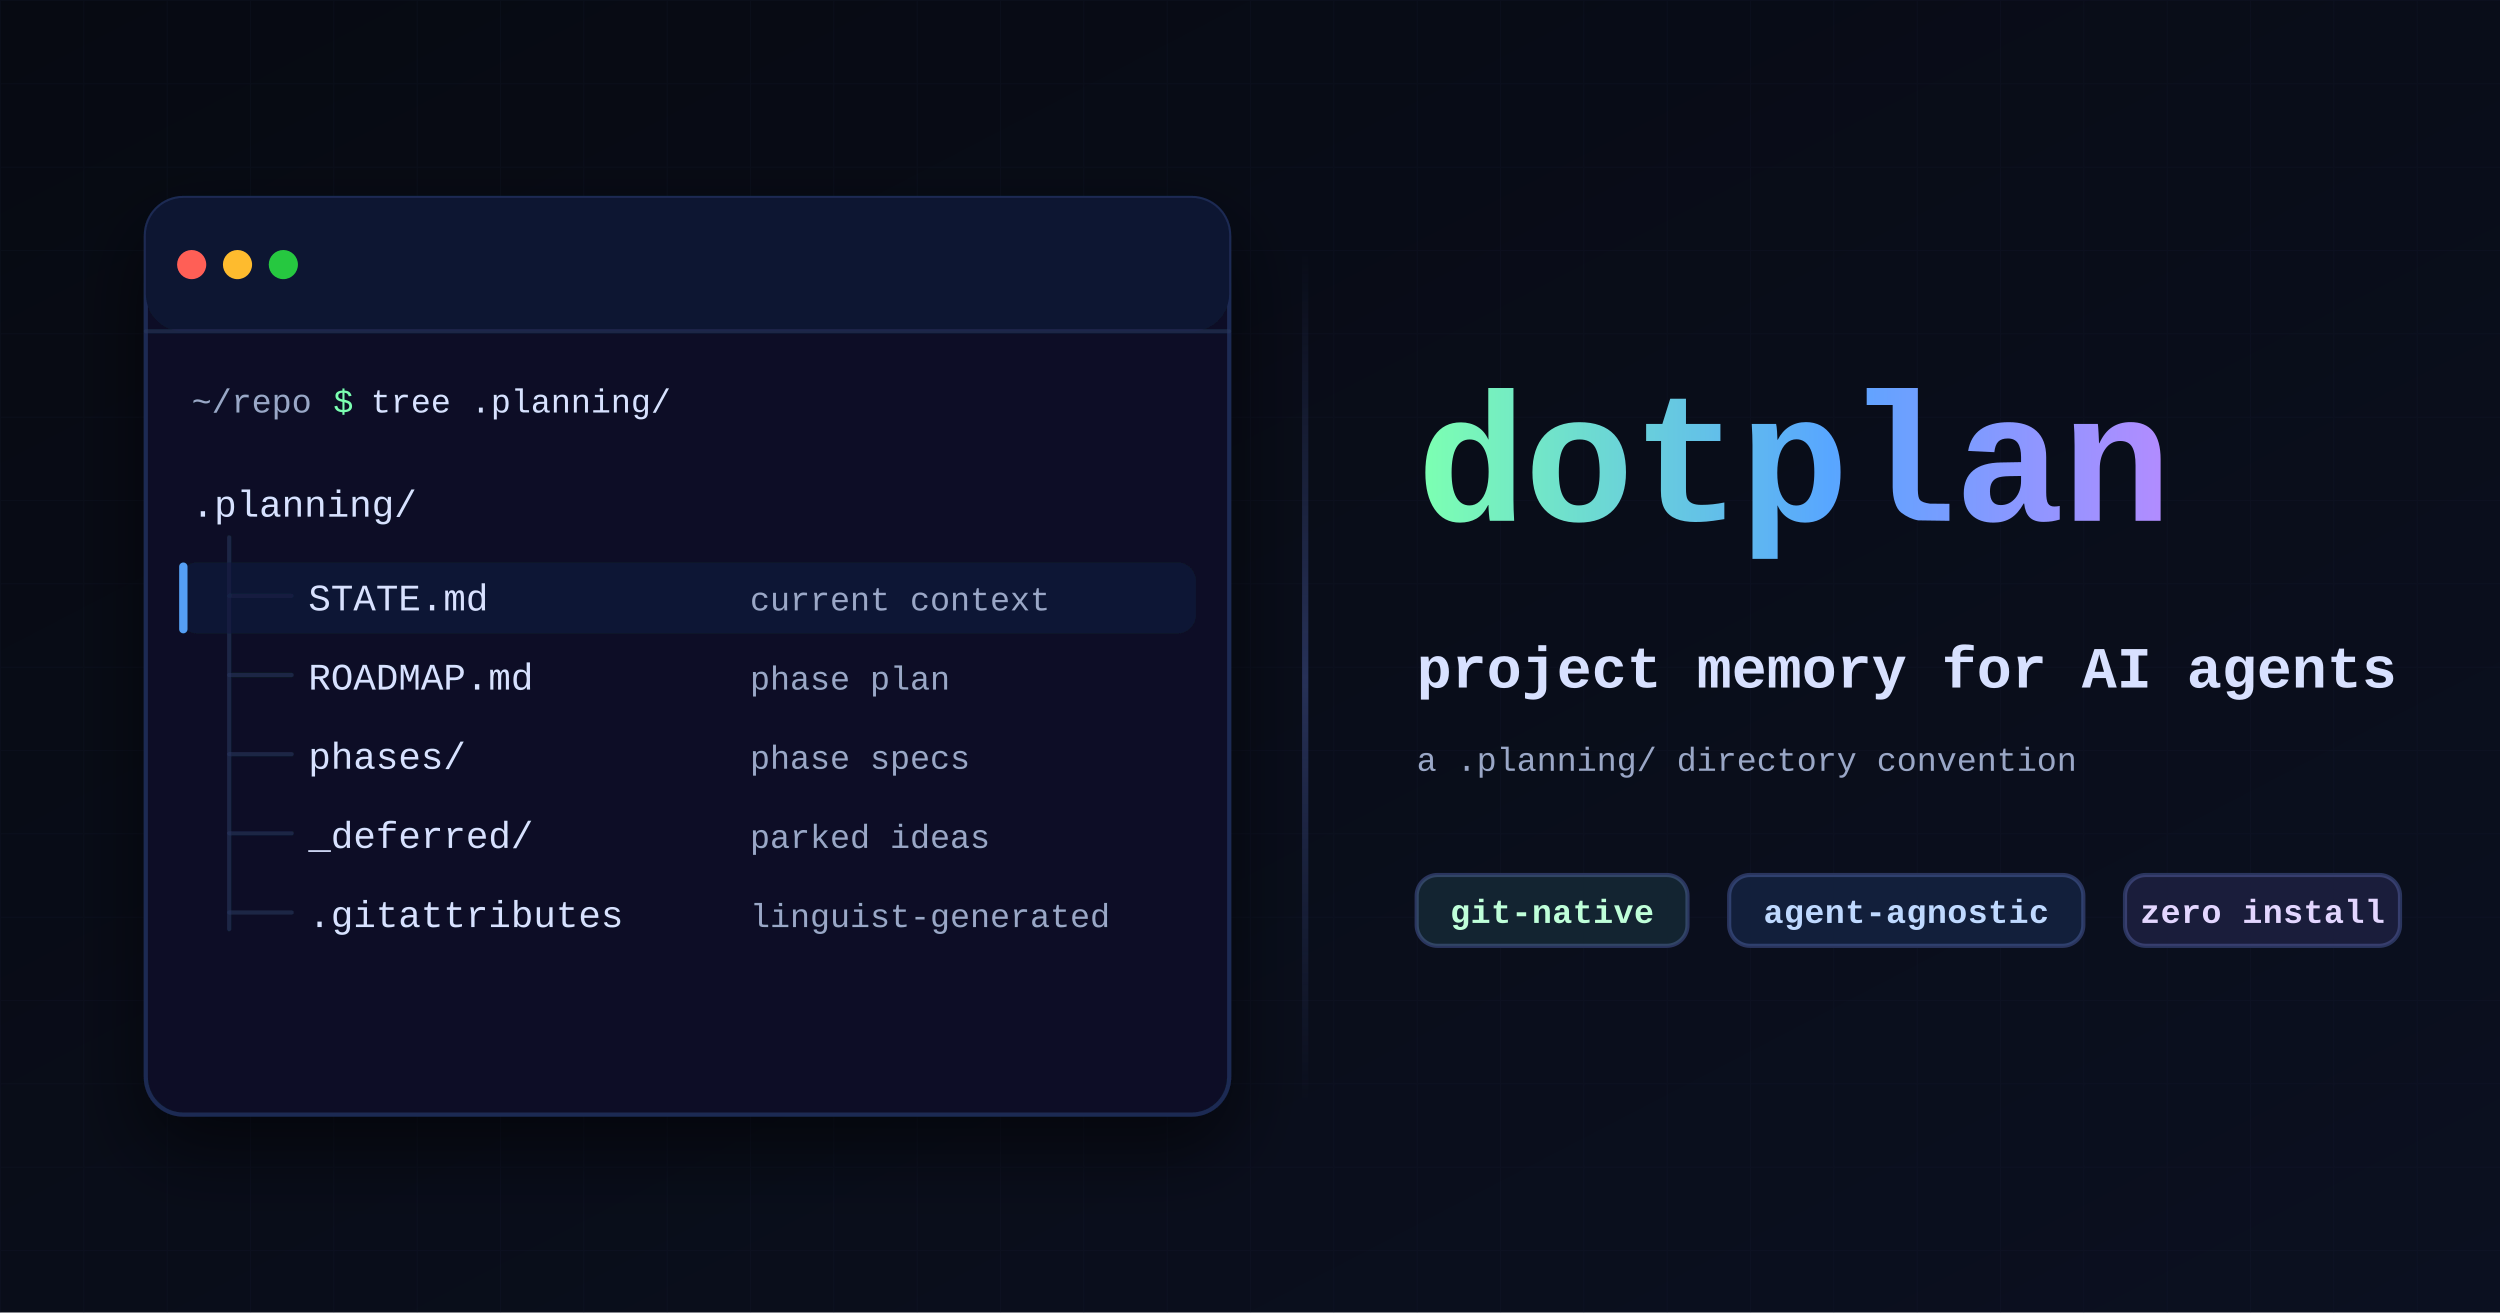
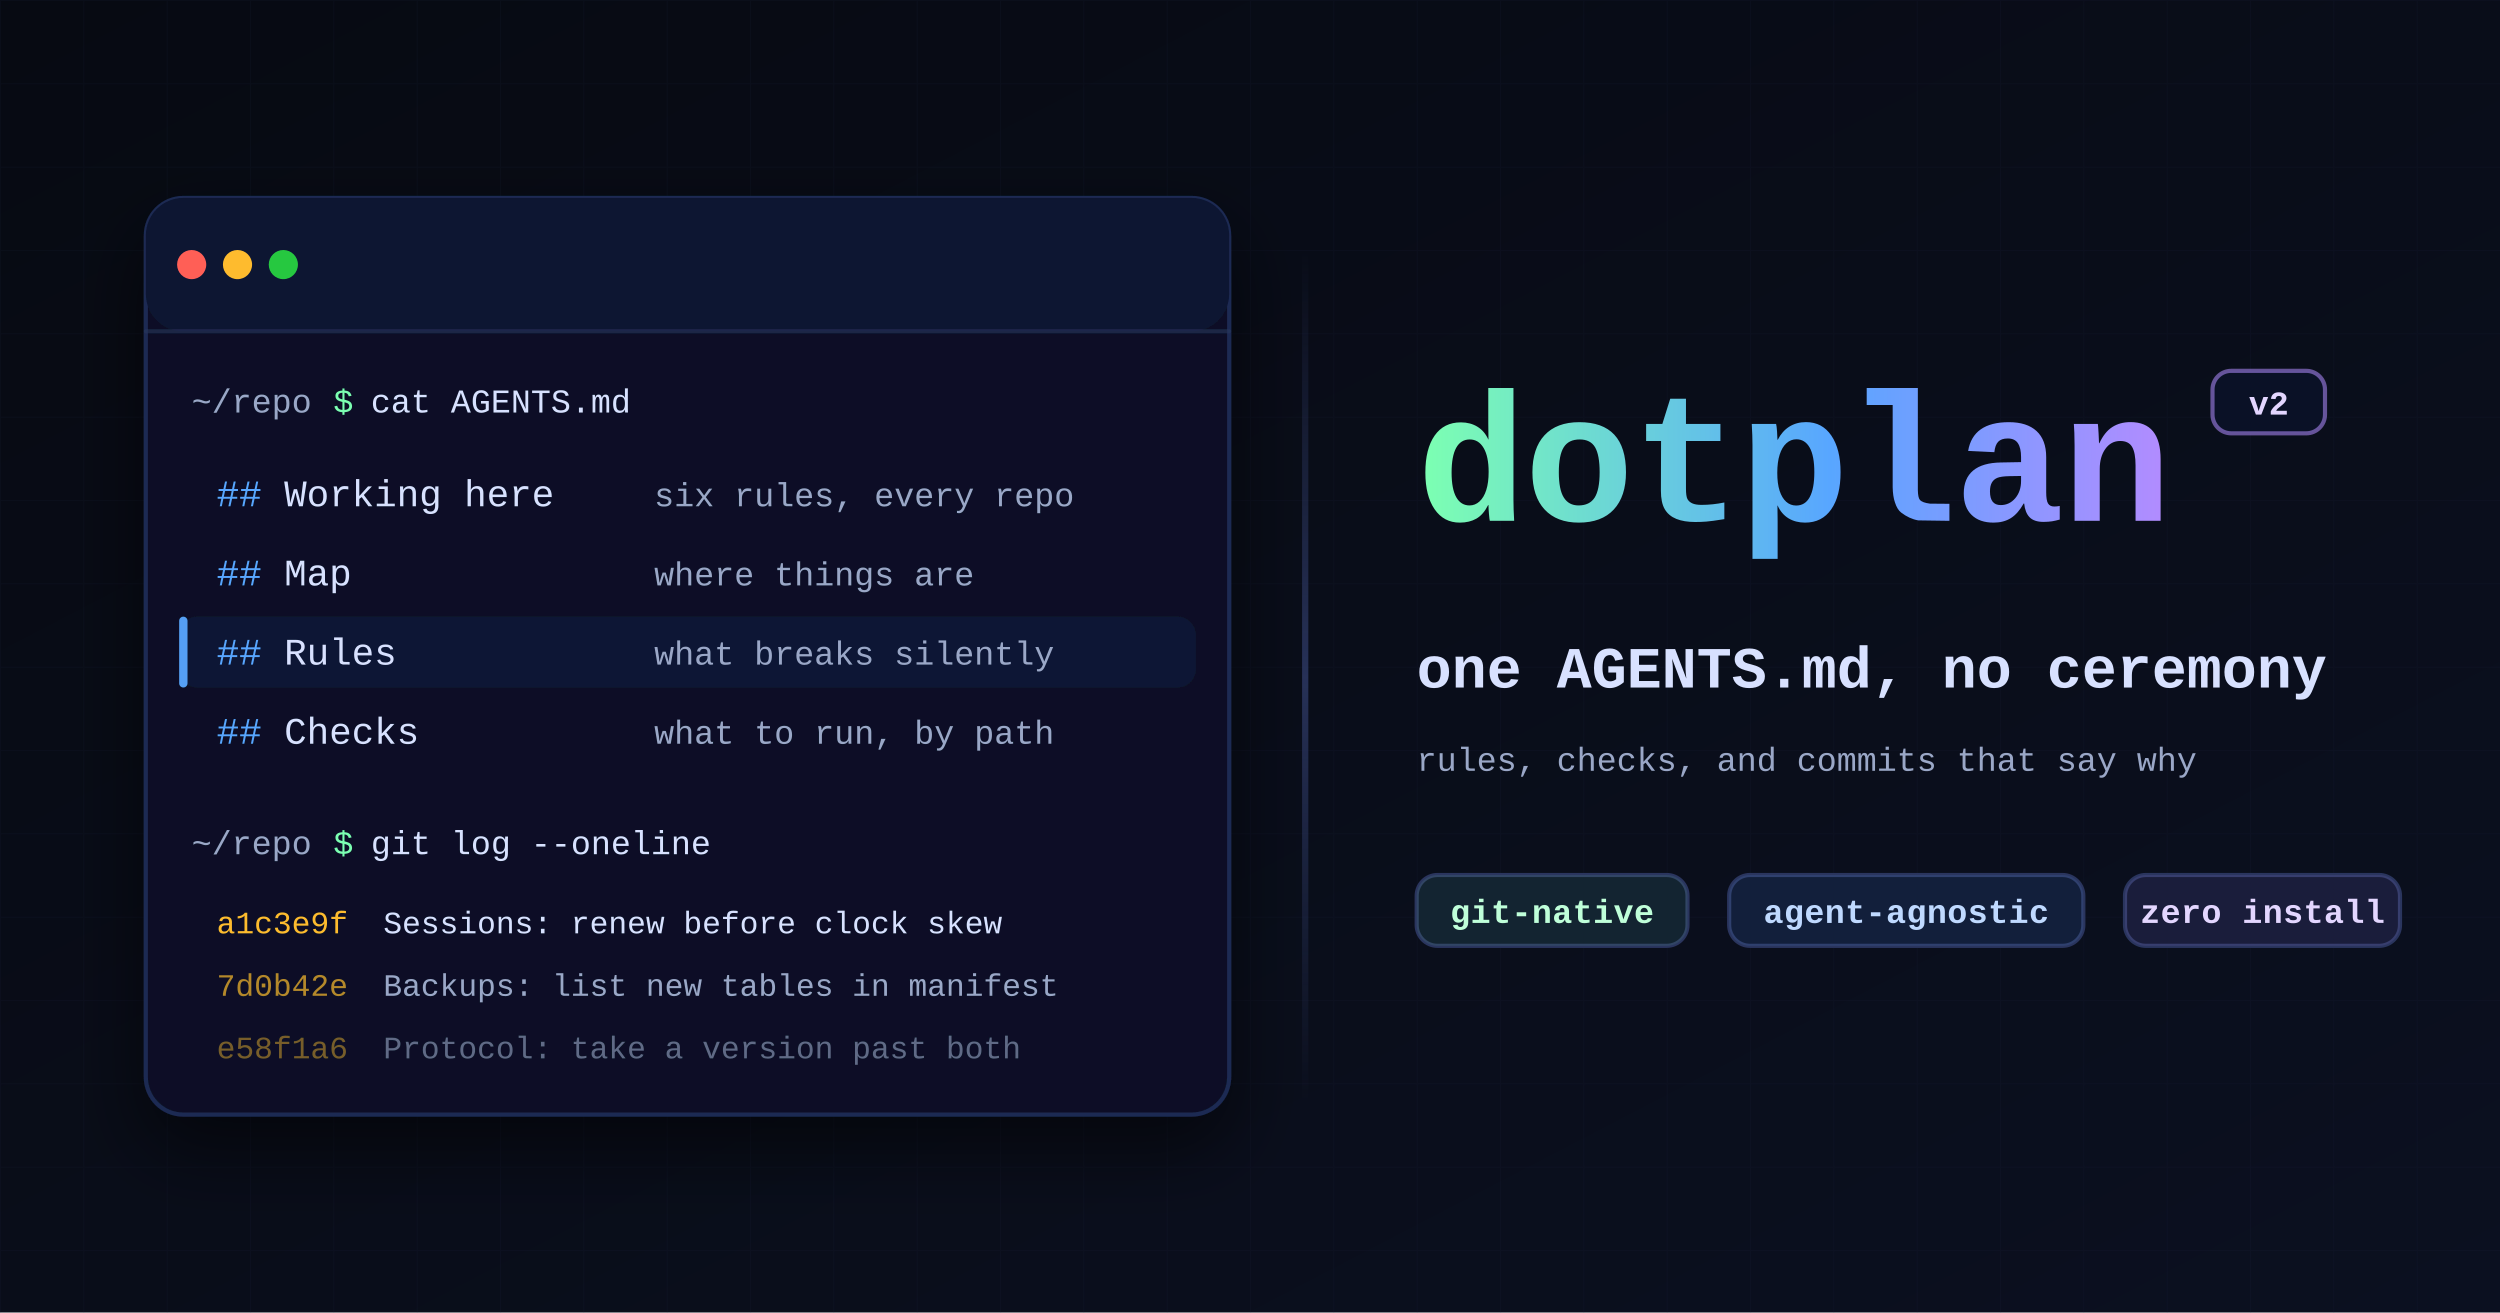
<svg xmlns="http://www.w3.org/2000/svg" width="1200" height="630" viewBox="0 0 1200 630" role="img" aria-label="dotplan banner">
  <defs>
    <linearGradient id="bg" x1="0" y1="0" x2="1" y2="1">
      <stop offset="0" stop-color="#070A12" />
      <stop offset="1" stop-color="#0B1020" />
    </linearGradient>
    <pattern id="grid" width="40" height="40" patternUnits="userSpaceOnUse">
      <path d="M40 0H0V40" fill="none" stroke="#1B2442" stroke-opacity="0.30" stroke-width="1" />
    </pattern>
    <filter id="cardShadow" x="-20%" y="-20%" width="140%" height="140%">
      <feDropShadow dx="0" dy="16" stdDeviation="18" flood-color="#000000" flood-opacity="0.55" />
    </filter>
    <linearGradient id="accent" x1="0" y1="0" x2="1" y2="0">
      <stop offset="0" stop-color="#7CFFB2" />
      <stop offset="0.55" stop-color="#58A6FF" />
      <stop offset="1" stop-color="#B18CFF" />
    </linearGradient>
    <linearGradient id="divider" x1="0" y1="0" x2="0" y2="1">
      <stop offset="0" stop-color="#2A355E" stop-opacity="0.0" />
      <stop offset="0.5" stop-color="#2A355E" stop-opacity="0.9" />
      <stop offset="1" stop-color="#2A355E" stop-opacity="0.0" />
    </linearGradient>
  </defs>
  <rect width="1200" height="630" fill="url(#bg)" />
  <rect width="1200" height="630" fill="url(#grid)" opacity="0.45" />
-   <g filter="url(#cardShadow)">
+   <g filter="url(#cardShadow)" font-family="ui-monospace, SFMono-Regular, Menlo, Monaco, Consolas, 'Liberation Mono', 'DejaVu Sans Mono', 'Courier New', monospace">
    <rect x="70" y="95" width="520" height="440" rx="18" fill="#0A1126" stroke="#1D2A52" stroke-width="2" />
    <rect x="70" y="95" width="520" height="64" rx="18" fill="#0C1633" />
    <path d="M70 159 H590" stroke="#2A355E" stroke-width="2" stroke-linecap="round" opacity="0.55" />
    <g transform="translate(92 127)">
      <circle r="7" cx="0" cy="0" fill="#FF5F57" />
      <circle r="7" cx="22" cy="0" fill="#FEBB2E" />
      <circle r="7" cx="44" cy="0" fill="#28C840" />
    </g>
-     <text x="92" y="198" font-family="ui-monospace, SFMono-Regular, Menlo, Monaco, Consolas, 'Liberation Mono', 'DejaVu Sans Mono', 'Courier New', monospace" font-size="16" fill="#9AA7C7">~/repo</text>
-     <text x="160" y="198" font-family="ui-monospace, SFMono-Regular, Menlo, Monaco, Consolas, 'Liberation Mono', 'DejaVu Sans Mono', 'Courier New', monospace" font-size="16" fill="#7CFFB2">$</text>
-     <text x="178" y="198" font-family="ui-monospace, SFMono-Regular, Menlo, Monaco, Consolas, 'Liberation Mono', 'DejaVu Sans Mono', 'Courier New', monospace" font-size="16" fill="#D8E1FF"> tree .planning/</text>
-     <text x="92" y="248" font-family="ui-monospace, SFMono-Regular, Menlo, Monaco, Consolas, 'Liberation Mono', 'DejaVu Sans Mono', 'Courier New', monospace" font-size="18" fill="#D8E1FF">.planning/</text>
-     <path d="M110 258 V 446" stroke="#2A355E" stroke-width="2" stroke-linecap="round" opacity="0.55" />
-     <path d="M110 286 H 140" stroke="#2A355E" stroke-width="2" stroke-linecap="round" opacity="0.55" />
-     <path d="M110 324 H 140" stroke="#2A355E" stroke-width="2" stroke-linecap="round" opacity="0.55" />
-     <path d="M110 362 H 140" stroke="#2A355E" stroke-width="2" stroke-linecap="round" opacity="0.55" />
-     <path d="M110 400 H 140" stroke="#2A355E" stroke-width="2" stroke-linecap="round" opacity="0.55" />
-     <path d="M110 438 H 140" stroke="#2A355E" stroke-width="2" stroke-linecap="round" opacity="0.55" />
-     <rect x="86" y="270" width="488" height="34" rx="9" fill="#0F1B3D" opacity="0.62" />
-     <rect x="86" y="270" width="4" height="34" rx="2" fill="#58A6FF" opacity="0.95" />
-     <text x="148" y="293" font-family="ui-monospace, SFMono-Regular, Menlo, Monaco, Consolas, 'Liberation Mono', 'DejaVu Sans Mono', 'Courier New', monospace" font-size="18" fill="#D8E1FF">STATE.md</text>
-     <text x="360" y="293" font-family="ui-monospace, SFMono-Regular, Menlo, Monaco, Consolas, 'Liberation Mono', 'DejaVu Sans Mono', 'Courier New', monospace" font-size="16" fill="#9AA7C7">current context</text>
-     <text x="148" y="331" font-family="ui-monospace, SFMono-Regular, Menlo, Monaco, Consolas, 'Liberation Mono', 'DejaVu Sans Mono', 'Courier New', monospace" font-size="18" fill="#D8E1FF">ROADMAP.md</text>
-     <text x="360" y="331" font-family="ui-monospace, SFMono-Regular, Menlo, Monaco, Consolas, 'Liberation Mono', 'DejaVu Sans Mono', 'Courier New', monospace" font-size="16" fill="#9AA7C7">phase plan</text>
-     <text x="148" y="369" font-family="ui-monospace, SFMono-Regular, Menlo, Monaco, Consolas, 'Liberation Mono', 'DejaVu Sans Mono', 'Courier New', monospace" font-size="18" fill="#D8E1FF">phases/</text>
-     <text x="360" y="369" font-family="ui-monospace, SFMono-Regular, Menlo, Monaco, Consolas, 'Liberation Mono', 'DejaVu Sans Mono', 'Courier New', monospace" font-size="16" fill="#9AA7C7">phase specs</text>
-     <text x="148" y="407" font-family="ui-monospace, SFMono-Regular, Menlo, Monaco, Consolas, 'Liberation Mono', 'DejaVu Sans Mono', 'Courier New', monospace" font-size="18" fill="#D8E1FF">_deferred/</text>
-     <text x="360" y="407" font-family="ui-monospace, SFMono-Regular, Menlo, Monaco, Consolas, 'Liberation Mono', 'DejaVu Sans Mono', 'Courier New', monospace" font-size="16" fill="#9AA7C7">parked ideas</text>
-     <text x="148" y="445" font-family="ui-monospace, SFMono-Regular, Menlo, Monaco, Consolas, 'Liberation Mono', 'DejaVu Sans Mono', 'Courier New', monospace" font-size="18" fill="#D8E1FF">.gitattributes</text>
-     <text x="360" y="445" font-family="ui-monospace, SFMono-Regular, Menlo, Monaco, Consolas, 'Liberation Mono', 'DejaVu Sans Mono', 'Courier New', monospace" font-size="16" fill="#9AA7C7">linguist-generated</text>
+     <text x="92" y="198" font-size="16" fill="#9AA7C7">~/repo</text>
+     <text x="160" y="198" font-size="16" fill="#7CFFB2">$</text>
+     <text x="178" y="198" font-size="16" fill="#D8E1FF"> cat AGENTS.md</text>
+     <rect x="86" y="296" width="488" height="34" rx="9" fill="#0F1B3D" opacity="0.62" />
+     <rect x="86" y="296" width="4" height="34" rx="2" fill="#58A6FF" opacity="0.95" />
+     <text x="104" y="243" font-size="18" fill="#D8E1FF">
+       <tspan fill="#58A6FF">##</tspan> Working here</text>
+     <text x="314" y="243" font-size="16" fill="#9AA7C7">six rules, every repo</text>
+     <text x="104" y="281" font-size="18" fill="#D8E1FF">
+       <tspan fill="#58A6FF">##</tspan> Map</text>
+     <text x="314" y="281" font-size="16" fill="#9AA7C7">where things are</text>
+     <text x="104" y="319" font-size="18" fill="#D8E1FF">
+       <tspan fill="#58A6FF">##</tspan> Rules</text>
+     <text x="314" y="319" font-size="16" fill="#9AA7C7">what breaks silently</text>
+     <text x="104" y="357" font-size="18" fill="#D8E1FF">
+       <tspan fill="#58A6FF">##</tspan> Checks</text>
+     <text x="314" y="357" font-size="16" fill="#9AA7C7">what to run, by path</text>
+     <text x="92" y="410" font-size="16" fill="#9AA7C7">~/repo</text>
+     <text x="160" y="410" font-size="16" fill="#7CFFB2">$</text>
+     <text x="178" y="410" font-size="16" fill="#D8E1FF"> git log --oneline</text>
+     <text x="104" y="448" font-size="15" fill="#FEBB2E">a1c3e9f</text>
+     <text x="184" y="448" font-size="15" fill="#D8E1FF">Sessions: renew before clock skew</text>
+     <text x="104" y="478" font-size="15" fill="#FEBB2E" opacity="0.7">7d0b42e</text>
+     <text x="184" y="478" font-size="15" fill="#9AA7C7">Backups: list new tables in manifest</text>
+     <text x="104" y="508" font-size="15" fill="#FEBB2E" opacity="0.45">e58f1a6</text>
+     <text x="184" y="508" font-size="15" fill="#9AA7C7" opacity="0.6">Protocol: take a version past both</text>
  </g>
  <rect x="625" y="120" width="3" height="410" fill="url(#divider)" />
-   <text x="680" y="250" font-family="ui-monospace, SFMono-Regular, Menlo, Monaco, Consolas, 'Liberation Mono', 'DejaVu Sans Mono', 'Courier New', monospace" font-size="88" font-weight="800" letter-spacing="-1.2" fill="url(#accent)">dotplan</text>
-   <text x="680" y="330" font-family="ui-monospace, SFMono-Regular, Menlo, Monaco, Consolas, 'Liberation Mono', 'DejaVu Sans Mono', 'Courier New', monospace" font-size="28" font-weight="650" fill="#D8E1FF">project memory for AI agents</text>
-   <text x="680" y="370" font-family="ui-monospace, SFMono-Regular, Menlo, Monaco, Consolas, 'Liberation Mono', 'DejaVu Sans Mono', 'Courier New', monospace" font-size="16" fill="#9AA7C7">a .planning/ directory convention</text>
-   <g transform="translate(680 420)">
-     <g>
-       <rect x="0" y="0" width="130" height="34" rx="10" fill="#0A1126" stroke="#2A355E" stroke-width="2" />
-       <rect x="0" y="0" width="130" height="34" rx="10" fill="#7CFFB2" opacity="0.08" />
-       <text x="65" y="23" text-anchor="middle" font-family="ui-monospace, SFMono-Regular, Menlo, Monaco, Consolas, 'Liberation Mono', 'DejaVu Sans Mono', 'Courier New', monospace" font-size="16" font-weight="600" letter-spacing="0.2" fill="#BFFFD9">git-native</text>
+   <g font-family="ui-monospace, SFMono-Regular, Menlo, Monaco, Consolas, 'Liberation Mono', 'DejaVu Sans Mono', 'Courier New', monospace">
+     <text x="680" y="250" font-size="88" font-weight="800" letter-spacing="-1.2" fill="url(#accent)">dotplan</text>
+     <g transform="translate(1062 178)">
+       <rect x="0" y="0" width="54" height="30" rx="9" fill="#0A1126" stroke="#B18CFF" stroke-opacity="0.55" stroke-width="2" />
+       <text x="27" y="21" text-anchor="middle" font-size="16" font-weight="700" fill="#E3D6FF">v2</text>
    </g>
-     <g transform="translate(150 0)">
-       <rect x="0" y="0" width="170" height="34" rx="10" fill="#0A1126" stroke="#2A355E" stroke-width="2" />
-       <rect x="0" y="0" width="170" height="34" rx="10" fill="#58A6FF" opacity="0.10" />
-       <text x="85" y="23" text-anchor="middle" font-family="ui-monospace, SFMono-Regular, Menlo, Monaco, Consolas, 'Liberation Mono', 'DejaVu Sans Mono', 'Courier New', monospace" font-size="16" font-weight="600" letter-spacing="0.2" fill="#BFD9FF">agent-agnostic</text>
-     </g>
-     <g transform="translate(340 0)">
-       <rect x="0" y="0" width="132" height="34" rx="10" fill="#0A1126" stroke="#2A355E" stroke-width="2" />
-       <rect x="0" y="0" width="132" height="34" rx="10" fill="#B18CFF" opacity="0.10" />
-       <text x="66" y="23" text-anchor="middle" font-family="ui-monospace, SFMono-Regular, Menlo, Monaco, Consolas, 'Liberation Mono', 'DejaVu Sans Mono', 'Courier New', monospace" font-size="16" font-weight="600" letter-spacing="0.2" fill="#E3D6FF">zero install</text>
+     <text x="680" y="330" font-size="28" font-weight="650" fill="#D8E1FF">one AGENTS.md, no ceremony</text>
+     <text x="680" y="370" font-size="16" fill="#9AA7C7">rules, checks, and commits that say why</text>
+     <g transform="translate(680 420)">
+       <g>
+         <rect x="0" y="0" width="130" height="34" rx="10" fill="#0A1126" stroke="#2A355E" stroke-width="2" />
+         <rect x="0" y="0" width="130" height="34" rx="10" fill="#7CFFB2" opacity="0.08" />
+         <text x="65" y="23" text-anchor="middle" font-size="16" font-weight="600" letter-spacing="0.2" fill="#BFFFD9">git-native</text>
+       </g>
+       <g transform="translate(150 0)">
+         <rect x="0" y="0" width="170" height="34" rx="10" fill="#0A1126" stroke="#2A355E" stroke-width="2" />
+         <rect x="0" y="0" width="170" height="34" rx="10" fill="#58A6FF" opacity="0.10" />
+         <text x="85" y="23" text-anchor="middle" font-size="16" font-weight="600" letter-spacing="0.2" fill="#BFD9FF">agent-agnostic</text>
+       </g>
+       <g transform="translate(340 0)">
+         <rect x="0" y="0" width="132" height="34" rx="10" fill="#0A1126" stroke="#2A355E" stroke-width="2" />
+         <rect x="0" y="0" width="132" height="34" rx="10" fill="#B18CFF" opacity="0.10" />
+         <text x="66" y="23" text-anchor="middle" font-size="16" font-weight="600" letter-spacing="0.2" fill="#E3D6FF">zero install</text>
+       </g>
    </g>
  </g>
</svg>
